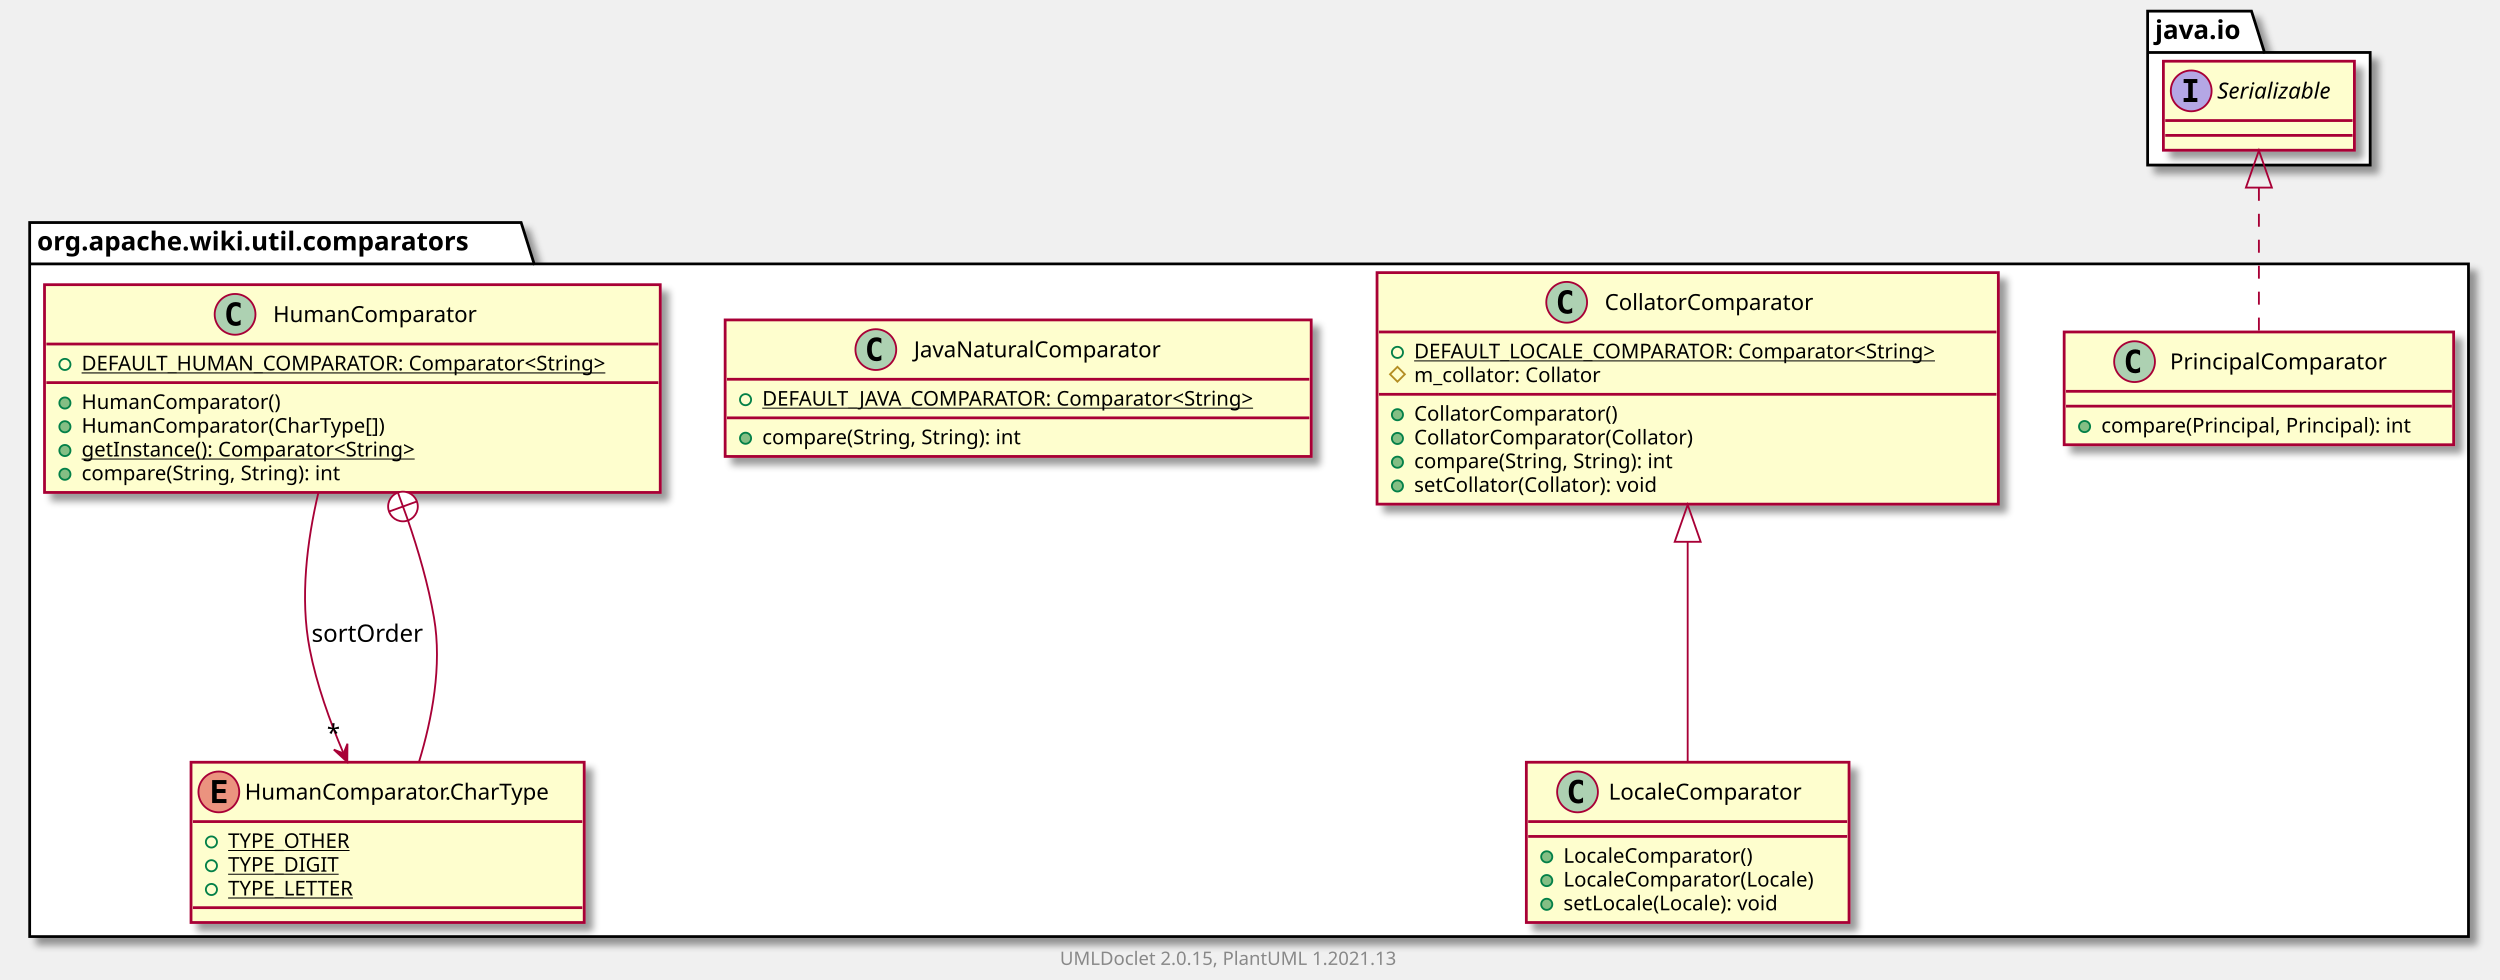
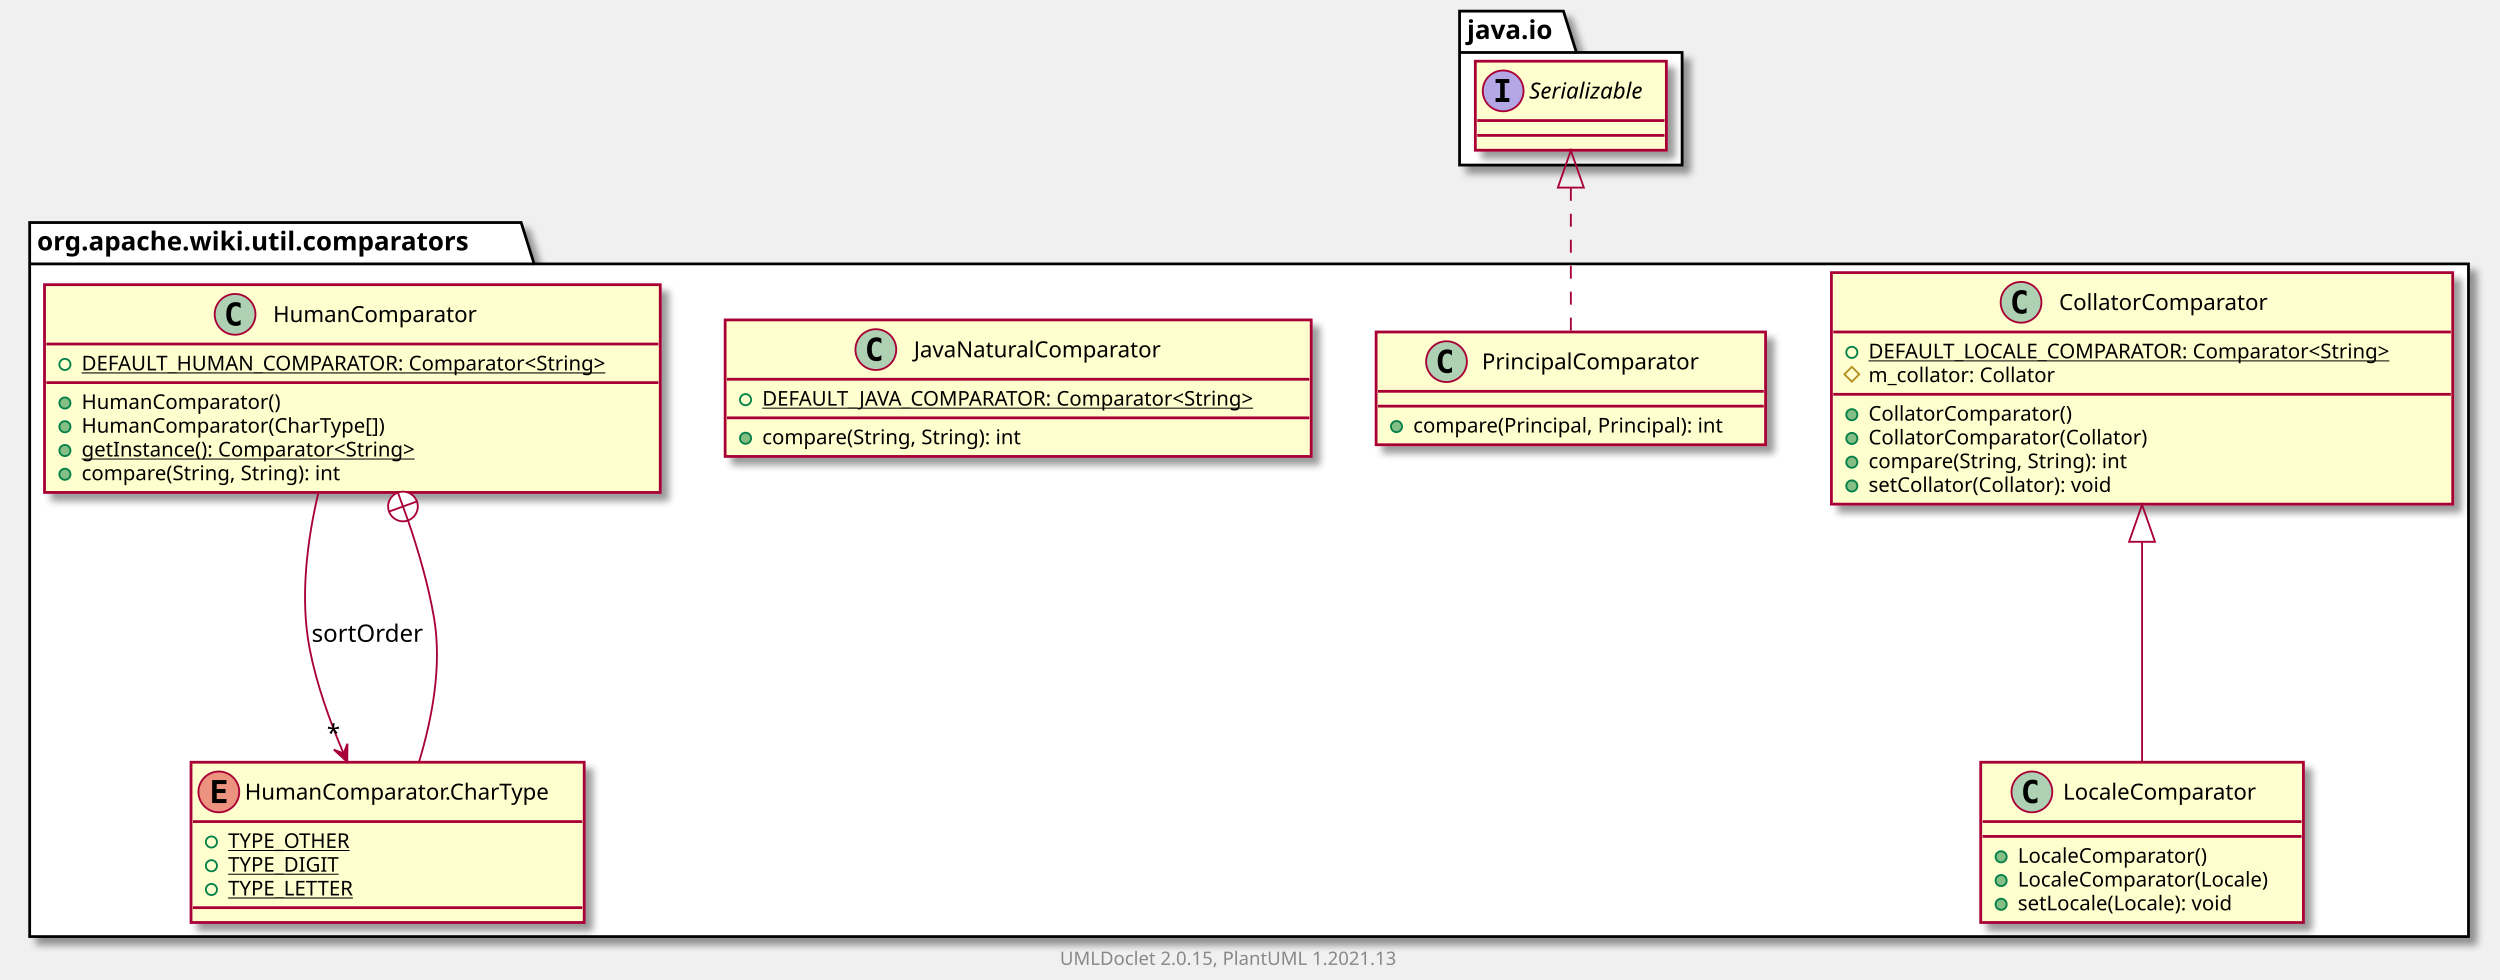
<svg xmlns="http://www.w3.org/2000/svg" xmlns:xlink="http://www.w3.org/1999/xlink" contentScriptType="application/ecmascript" contentStyleType="text/css" height="528px" preserveAspectRatio="none" style="width:1348px;height:528px;background:#FFFFFF;" version="1.1" viewBox="0 0 1348 528" width="1348px" zoomAndPan="magnify">
  <defs>
-     <filter height="300%" id="f1hjfgpw54k28e" width="300%" x="-1" y="-1">
+     <filter height="300%" id="fh57cmmymm6mu" width="300%" x="-1" y="-1">
      <feGaussianBlur result="blurOut" stdDeviation="2.0" />
      <feColorMatrix in="blurOut" result="blurOut2" type="matrix" values="0 0 0 0 0 0 0 0 0 0 0 0 0 0 0 0 0 0 .4 0" />
      <feOffset dx="4.0" dy="4.0" in="blurOut2" result="blurOut3" />
      <feBlend in="SourceGraphic" in2="blurOut3" mode="normal" />
    </filter>
  </defs>
  <g>
-     <polygon fill="#FFFFFF" filter="url(#f1hjfgpw54k28e)" points="16,120,281,120,288,142.297,1331,142.297,1331,505,16,505,16,120" style="stroke:#000000;stroke-width:1.5;" />
+     <polygon fill="#FFFFFF" filter="url(#fh57cmmymm6mu)" points="16,120,281,120,288,142.297,1331,142.297,1331,505,16,505,16,120" style="stroke:#000000;stroke-width:1.5;" />
    <line style="stroke:#000000;stroke-width:1.5;" x1="16" x2="288" y1="142.297" y2="142.297" />
    <text fill="#000000" font-family="sans-serif" font-size="14" font-weight="bold" lengthAdjust="spacing" textLength="259" x="20" y="134.995">org.apache.wiki.util.comparators</text>
-     <polygon fill="#FFFFFF" filter="url(#f1hjfgpw54k28e)" points="1158,6,1214,6,1221,28.297,1278,28.297,1278,89,1158,89,1158,6" style="stroke:#000000;stroke-width:1.5;" />
-     <line style="stroke:#000000;stroke-width:1.5;" x1="1158" x2="1221" y1="28.297" y2="28.297" />
-     <text fill="#000000" font-family="sans-serif" font-size="14" font-weight="bold" lengthAdjust="spacing" textLength="50" x="1162" y="20.995">java.io</text>
+     <polygon fill="#FFFFFF" filter="url(#fh57cmmymm6mu)" points="787,6,843,6,850,28.297,907,28.297,907,89,787,89,787,6" style="stroke:#000000;stroke-width:1.5;" />
+     <line style="stroke:#000000;stroke-width:1.5;" x1="787" x2="850" y1="28.297" y2="28.297" />
+     <text fill="#000000" font-family="sans-serif" font-size="14" font-weight="bold" lengthAdjust="spacing" textLength="50" x="791" y="20.995">java.io</text>
+     <a href="CollatorComparator.html" target="_top" title="CollatorComparator.html" xlink:actuate="onRequest" xlink:href="CollatorComparator.html" xlink:show="new" xlink:title="CollatorComparator.html" xlink:type="simple">
+       <rect codeLine="3" fill="#FEFECE" filter="url(#fh57cmmymm6mu)" height="124.828" id="org.apache.wiki.util.comparators.CollatorComparator" style="stroke:#A80036;stroke-width:1.5;" width="335" x="987.5" y="147" />
+       <ellipse cx="1089.75" cy="163" fill="#ADD1B2" rx="11" ry="11" style="stroke:#A80036;stroke-width:1.0;" />
+       <path d="M1092.719,168.641 Q1092.141,168.938 1091.5,169.078 Q1090.859,169.234 1090.156,169.234 Q1087.656,169.234 1086.328,167.594 Q1085.016,165.938 1085.016,162.812 Q1085.016,159.688 1086.328,158.031 Q1087.656,156.375 1090.156,156.375 Q1090.859,156.375 1091.5,156.531 Q1092.156,156.688 1092.719,156.984 L1092.719,159.703 Q1092.094,159.125 1091.5,158.859 Q1090.906,158.578 1090.281,158.578 Q1088.938,158.578 1088.25,159.656 Q1087.562,160.719 1087.562,162.812 Q1087.562,164.906 1088.25,165.984 Q1088.938,167.047 1090.281,167.047 Q1090.906,167.047 1091.5,166.781 Q1092.094,166.5 1092.719,165.922 L1092.719,168.641 Z " fill="#000000" />
+       <text fill="#000000" font-family="sans-serif" font-size="12" lengthAdjust="spacing" textLength="122" x="1110.25" y="167.154">CollatorComparator</text>
+       <line style="stroke:#A80036;stroke-width:1.5;" x1="988.5" x2="1321.5" y1="179" y2="179" />
+       <ellipse cx="998.5" cy="190" rx="3" ry="3" style="stroke:#038048;stroke-width:1.0;fill:none;" />
+       <text fill="#000000" font-family="sans-serif" font-size="11" lengthAdjust="spacing" text-decoration="underline" textLength="309" x="1007.5" y="193.21">DEFAULT_LOCALE_COMPARATOR: Comparator&lt;String&gt;</text>
+       <polygon fill="none" points="998.5,197.805,1002.5,201.805,998.5,205.805,994.5,201.805" style="stroke:#B38D22;stroke-width:1.0;" />
+       <text fill="#000000" font-family="sans-serif" font-size="11" lengthAdjust="spacing" textLength="111" x="1007.5" y="206.015">m_collator: Collator</text>
+       <line style="stroke:#A80036;stroke-width:1.5;" x1="988.5" x2="1321.5" y1="212.609" y2="212.609" />
+       <ellipse cx="998.5" cy="223.609" fill="#84BE84" rx="3" ry="3" style="stroke:#038048;stroke-width:1.0;" />
+       <text fill="#000000" font-family="sans-serif" font-size="11" lengthAdjust="spacing" textLength="120" x="1007.5" y="226.82">CollatorComparator()</text>
+       <ellipse cx="998.5" cy="236.414" fill="#84BE84" rx="3" ry="3" style="stroke:#038048;stroke-width:1.0;" />
+       <text fill="#000000" font-family="sans-serif" font-size="11" lengthAdjust="spacing" textLength="164" x="1007.5" y="239.625">CollatorComparator(Collator)</text>
+       <ellipse cx="998.5" cy="249.219" fill="#84BE84" rx="3" ry="3" style="stroke:#038048;stroke-width:1.0;" />
+       <text fill="#000000" font-family="sans-serif" font-size="11" lengthAdjust="spacing" textLength="156" x="1007.5" y="252.429">compare(String, String): int</text>
+       <ellipse cx="998.5" cy="262.023" fill="#84BE84" rx="3" ry="3" style="stroke:#038048;stroke-width:1.0;" />
+       <text fill="#000000" font-family="sans-serif" font-size="11" lengthAdjust="spacing" textLength="145" x="1007.5" y="265.234">setCollator(Collator): void</text>
+     </a>
    <a href="PrincipalComparator.html" target="_top" title="PrincipalComparator.html" xlink:actuate="onRequest" xlink:href="PrincipalComparator.html" xlink:show="new" xlink:title="PrincipalComparator.html" xlink:type="simple">
-       <rect codeLine="3" fill="#FEFECE" filter="url(#f1hjfgpw54k28e)" height="60.805" id="org.apache.wiki.util.comparators.PrincipalComparator" style="stroke:#A80036;stroke-width:1.5;" width="210" x="1113" y="179" />
-       <ellipse cx="1150.95" cy="195" fill="#ADD1B2" rx="11" ry="11" style="stroke:#A80036;stroke-width:1.0;" />
-       <path d="M1153.919,200.641 Q1153.341,200.938 1152.7,201.078 Q1152.059,201.234 1151.356,201.234 Q1148.856,201.234 1147.528,199.594 Q1146.216,197.938 1146.216,194.812 Q1146.216,191.688 1147.528,190.031 Q1148.856,188.375 1151.356,188.375 Q1152.059,188.375 1152.7,188.531 Q1153.356,188.688 1153.919,188.984 L1153.919,191.703 Q1153.294,191.125 1152.7,190.859 Q1152.106,190.578 1151.481,190.578 Q1150.138,190.578 1149.45,191.656 Q1148.763,192.719 1148.763,194.812 Q1148.763,196.906 1149.45,197.984 Q1150.138,199.047 1151.481,199.047 Q1152.106,199.047 1152.7,198.781 Q1153.294,198.5 1153.919,197.922 L1153.919,200.641 Z " fill="#000000" />
-       <text fill="#000000" font-family="sans-serif" font-size="12" lengthAdjust="spacing" textLength="127" x="1170.05" y="199.154">PrincipalComparator</text>
-       <line style="stroke:#A80036;stroke-width:1.5;" x1="1114" x2="1322" y1="211" y2="211" />
-       <line style="stroke:#A80036;stroke-width:1.5;" x1="1114" x2="1322" y1="219" y2="219" />
-       <ellipse cx="1124" cy="230" fill="#84BE84" rx="3" ry="3" style="stroke:#038048;stroke-width:1.0;" />
-       <text fill="#000000" font-family="sans-serif" font-size="11" lengthAdjust="spacing" textLength="184" x="1133" y="233.21">compare(Principal, Principal): int</text>
+       <rect codeLine="12" fill="#FEFECE" filter="url(#fh57cmmymm6mu)" height="60.805" id="org.apache.wiki.util.comparators.PrincipalComparator" style="stroke:#A80036;stroke-width:1.5;" width="210" x="742" y="179" />
+       <ellipse cx="779.95" cy="195" fill="#ADD1B2" rx="11" ry="11" style="stroke:#A80036;stroke-width:1.0;" />
+       <path d="M782.919,200.641 Q782.341,200.938 781.7,201.078 Q781.059,201.234 780.356,201.234 Q777.856,201.234 776.528,199.594 Q775.216,197.938 775.216,194.812 Q775.216,191.688 776.528,190.031 Q777.856,188.375 780.356,188.375 Q781.059,188.375 781.7,188.531 Q782.356,188.688 782.919,188.984 L782.919,191.703 Q782.294,191.125 781.7,190.859 Q781.106,190.578 780.481,190.578 Q779.138,190.578 778.45,191.656 Q777.763,192.719 777.763,194.812 Q777.763,196.906 778.45,197.984 Q779.138,199.047 780.481,199.047 Q781.106,199.047 781.7,198.781 Q782.294,198.5 782.919,197.922 L782.919,200.641 Z " fill="#000000" />
+       <text fill="#000000" font-family="sans-serif" font-size="12" lengthAdjust="spacing" textLength="127" x="799.05" y="199.154">PrincipalComparator</text>
+       <line style="stroke:#A80036;stroke-width:1.5;" x1="743" x2="951" y1="211" y2="211" />
+       <line style="stroke:#A80036;stroke-width:1.5;" x1="743" x2="951" y1="219" y2="219" />
+       <ellipse cx="753" cy="230" fill="#84BE84" rx="3" ry="3" style="stroke:#038048;stroke-width:1.0;" />
+       <text fill="#000000" font-family="sans-serif" font-size="11" lengthAdjust="spacing" textLength="184" x="762" y="233.21">compare(Principal, Principal): int</text>
    </a>
-     <a href="CollatorComparator.html" target="_top" title="CollatorComparator.html" xlink:actuate="onRequest" xlink:href="CollatorComparator.html" xlink:show="new" xlink:title="CollatorComparator.html" xlink:type="simple">
-       <rect codeLine="7" fill="#FEFECE" filter="url(#f1hjfgpw54k28e)" height="124.828" id="org.apache.wiki.util.comparators.CollatorComparator" style="stroke:#A80036;stroke-width:1.5;" width="335" x="742.5" y="147" />
-       <ellipse cx="844.75" cy="163" fill="#ADD1B2" rx="11" ry="11" style="stroke:#A80036;stroke-width:1.0;" />
-       <path d="M847.719,168.641 Q847.141,168.938 846.5,169.078 Q845.859,169.234 845.156,169.234 Q842.656,169.234 841.328,167.594 Q840.016,165.938 840.016,162.812 Q840.016,159.688 841.328,158.031 Q842.656,156.375 845.156,156.375 Q845.859,156.375 846.5,156.531 Q847.156,156.688 847.719,156.984 L847.719,159.703 Q847.094,159.125 846.5,158.859 Q845.906,158.578 845.281,158.578 Q843.938,158.578 843.25,159.656 Q842.562,160.719 842.562,162.812 Q842.562,164.906 843.25,165.984 Q843.938,167.047 845.281,167.047 Q845.906,167.047 846.5,166.781 Q847.094,166.5 847.719,165.922 L847.719,168.641 Z " fill="#000000" />
-       <text fill="#000000" font-family="sans-serif" font-size="12" lengthAdjust="spacing" textLength="122" x="865.25" y="167.154">CollatorComparator</text>
-       <line style="stroke:#A80036;stroke-width:1.5;" x1="743.5" x2="1076.5" y1="179" y2="179" />
-       <ellipse cx="753.5" cy="190" rx="3" ry="3" style="stroke:#038048;stroke-width:1.0;fill:none;" />
-       <text fill="#000000" font-family="sans-serif" font-size="11" lengthAdjust="spacing" text-decoration="underline" textLength="309" x="762.5" y="193.21">DEFAULT_LOCALE_COMPARATOR: Comparator&lt;String&gt;</text>
-       <polygon fill="none" points="753.5,197.805,757.5,201.805,753.5,205.805,749.5,201.805" style="stroke:#B38D22;stroke-width:1.0;" />
-       <text fill="#000000" font-family="sans-serif" font-size="11" lengthAdjust="spacing" textLength="111" x="762.5" y="206.015">m_collator: Collator</text>
-       <line style="stroke:#A80036;stroke-width:1.5;" x1="743.5" x2="1076.5" y1="212.609" y2="212.609" />
-       <ellipse cx="753.5" cy="223.609" fill="#84BE84" rx="3" ry="3" style="stroke:#038048;stroke-width:1.0;" />
-       <text fill="#000000" font-family="sans-serif" font-size="11" lengthAdjust="spacing" textLength="120" x="762.5" y="226.82">CollatorComparator()</text>
-       <ellipse cx="753.5" cy="236.414" fill="#84BE84" rx="3" ry="3" style="stroke:#038048;stroke-width:1.0;" />
-       <text fill="#000000" font-family="sans-serif" font-size="11" lengthAdjust="spacing" textLength="164" x="762.5" y="239.625">CollatorComparator(Collator)</text>
-       <ellipse cx="753.5" cy="249.219" fill="#84BE84" rx="3" ry="3" style="stroke:#038048;stroke-width:1.0;" />
-       <text fill="#000000" font-family="sans-serif" font-size="11" lengthAdjust="spacing" textLength="156" x="762.5" y="252.429">compare(String, String): int</text>
-       <ellipse cx="753.5" cy="262.023" fill="#84BE84" rx="3" ry="3" style="stroke:#038048;stroke-width:1.0;" />
-       <text fill="#000000" font-family="sans-serif" font-size="11" lengthAdjust="spacing" textLength="145" x="762.5" y="265.234">setCollator(Collator): void</text>
+     <a href="LocaleComparator.html" target="_top" title="LocaleComparator.html" xlink:actuate="onRequest" xlink:href="LocaleComparator.html" xlink:show="new" xlink:title="LocaleComparator.html" xlink:type="simple">
+       <rect codeLine="16" fill="#FEFECE" filter="url(#fh57cmmymm6mu)" height="86.414" id="org.apache.wiki.util.comparators.LocaleComparator" style="stroke:#A80036;stroke-width:1.5;" width="174" x="1068" y="411" />
+       <ellipse cx="1095.6" cy="427" fill="#ADD1B2" rx="11" ry="11" style="stroke:#A80036;stroke-width:1.0;" />
+       <path d="M1098.569,432.641 Q1097.991,432.938 1097.35,433.078 Q1096.709,433.234 1096.006,433.234 Q1093.506,433.234 1092.178,431.594 Q1090.866,429.938 1090.866,426.812 Q1090.866,423.688 1092.178,422.031 Q1093.506,420.375 1096.006,420.375 Q1096.709,420.375 1097.35,420.531 Q1098.006,420.688 1098.569,420.984 L1098.569,423.703 Q1097.944,423.125 1097.35,422.859 Q1096.756,422.578 1096.131,422.578 Q1094.787,422.578 1094.1,423.656 Q1093.412,424.719 1093.412,426.812 Q1093.412,428.906 1094.1,429.984 Q1094.787,431.047 1096.131,431.047 Q1096.756,431.047 1097.35,430.781 Q1097.944,430.5 1098.569,429.922 L1098.569,432.641 Z " fill="#000000" />
+       <text fill="#000000" font-family="sans-serif" font-size="12" lengthAdjust="spacing" textLength="114" x="1112.4" y="431.154">LocaleComparator</text>
+       <line style="stroke:#A80036;stroke-width:1.5;" x1="1069" x2="1241" y1="443" y2="443" />
+       <line style="stroke:#A80036;stroke-width:1.5;" x1="1069" x2="1241" y1="451" y2="451" />
+       <ellipse cx="1079" cy="462" fill="#84BE84" rx="3" ry="3" style="stroke:#038048;stroke-width:1.0;" />
+       <text fill="#000000" font-family="sans-serif" font-size="11" lengthAdjust="spacing" textLength="112" x="1088" y="465.21">LocaleComparator()</text>
+       <ellipse cx="1079" cy="474.805" fill="#84BE84" rx="3" ry="3" style="stroke:#038048;stroke-width:1.0;" />
+       <text fill="#000000" font-family="sans-serif" font-size="11" lengthAdjust="spacing" textLength="148" x="1088" y="478.015">LocaleComparator(Locale)</text>
+       <ellipse cx="1079" cy="487.609" fill="#84BE84" rx="3" ry="3" style="stroke:#038048;stroke-width:1.0;" />
+       <text fill="#000000" font-family="sans-serif" font-size="11" lengthAdjust="spacing" textLength="129" x="1088" y="490.82">setLocale(Locale): void</text>
    </a>
    <a href="JavaNaturalComparator.html" target="_top" title="JavaNaturalComparator.html" xlink:actuate="onRequest" xlink:href="JavaNaturalComparator.html" xlink:show="new" xlink:title="JavaNaturalComparator.html" xlink:type="simple">
-       <rect codeLine="16" fill="#FEFECE" filter="url(#f1hjfgpw54k28e)" height="73.609" id="org.apache.wiki.util.comparators.JavaNaturalComparator" style="stroke:#A80036;stroke-width:1.5;" width="316" x="391" y="172.5" />
+       <rect codeLine="22" fill="#FEFECE" filter="url(#fh57cmmymm6mu)" height="73.609" id="org.apache.wiki.util.comparators.JavaNaturalComparator" style="stroke:#A80036;stroke-width:1.5;" width="316" x="391" y="172.5" />
      <ellipse cx="472.25" cy="188.5" fill="#ADD1B2" rx="11" ry="11" style="stroke:#A80036;stroke-width:1.0;" />
      <path d="M475.219,194.141 Q474.641,194.438 474,194.578 Q473.359,194.734 472.656,194.734 Q470.156,194.734 468.828,193.094 Q467.516,191.438 467.516,188.312 Q467.516,185.188 468.828,183.531 Q470.156,181.875 472.656,181.875 Q473.359,181.875 474,182.031 Q474.656,182.188 475.219,182.484 L475.219,185.203 Q474.594,184.625 474,184.359 Q473.406,184.078 472.781,184.078 Q471.438,184.078 470.75,185.156 Q470.062,186.219 470.062,188.312 Q470.062,190.406 470.75,191.484 Q471.438,192.547 472.781,192.547 Q473.406,192.547 474,192.281 Q474.594,192 475.219,191.422 L475.219,194.141 Z " fill="#000000" />
      <text fill="#000000" font-family="sans-serif" font-size="12" lengthAdjust="spacing" textLength="145" x="492.75" y="192.654">JavaNaturalComparator</text>
      <line style="stroke:#A80036;stroke-width:1.5;" x1="392" x2="706" y1="204.5" y2="204.5" />
      <ellipse cx="402" cy="215.5" rx="3" ry="3" style="stroke:#038048;stroke-width:1.0;fill:none;" />
      <text fill="#000000" font-family="sans-serif" font-size="11" lengthAdjust="spacing" text-decoration="underline" textLength="290" x="411" y="218.71">DEFAULT_JAVA_COMPARATOR: Comparator&lt;String&gt;</text>
      <line style="stroke:#A80036;stroke-width:1.5;" x1="392" x2="706" y1="225.305" y2="225.305" />
      <ellipse cx="402" cy="236.305" fill="#84BE84" rx="3" ry="3" style="stroke:#038048;stroke-width:1.0;" />
      <text fill="#000000" font-family="sans-serif" font-size="11" lengthAdjust="spacing" textLength="156" x="411" y="239.515">compare(String, String): int</text>
    </a>
-     <a href="LocaleComparator.html" target="_top" title="LocaleComparator.html" xlink:actuate="onRequest" xlink:href="LocaleComparator.html" xlink:show="new" xlink:title="LocaleComparator.html" xlink:type="simple">
-       <rect codeLine="21" fill="#FEFECE" filter="url(#f1hjfgpw54k28e)" height="86.414" id="org.apache.wiki.util.comparators.LocaleComparator" style="stroke:#A80036;stroke-width:1.5;" width="174" x="823" y="411" />
-       <ellipse cx="850.6" cy="427" fill="#ADD1B2" rx="11" ry="11" style="stroke:#A80036;stroke-width:1.0;" />
-       <path d="M853.569,432.641 Q852.991,432.938 852.35,433.078 Q851.709,433.234 851.006,433.234 Q848.506,433.234 847.178,431.594 Q845.866,429.938 845.866,426.812 Q845.866,423.688 847.178,422.031 Q848.506,420.375 851.006,420.375 Q851.709,420.375 852.35,420.531 Q853.006,420.688 853.569,420.984 L853.569,423.703 Q852.944,423.125 852.35,422.859 Q851.756,422.578 851.131,422.578 Q849.788,422.578 849.1,423.656 Q848.413,424.719 848.413,426.812 Q848.413,428.906 849.1,429.984 Q849.788,431.047 851.131,431.047 Q851.756,431.047 852.35,430.781 Q852.944,430.5 853.569,429.922 L853.569,432.641 Z " fill="#000000" />
-       <text fill="#000000" font-family="sans-serif" font-size="12" lengthAdjust="spacing" textLength="114" x="867.4" y="431.154">LocaleComparator</text>
-       <line style="stroke:#A80036;stroke-width:1.5;" x1="824" x2="996" y1="443" y2="443" />
-       <line style="stroke:#A80036;stroke-width:1.5;" x1="824" x2="996" y1="451" y2="451" />
-       <ellipse cx="834" cy="462" fill="#84BE84" rx="3" ry="3" style="stroke:#038048;stroke-width:1.0;" />
-       <text fill="#000000" font-family="sans-serif" font-size="11" lengthAdjust="spacing" textLength="112" x="843" y="465.21">LocaleComparator()</text>
-       <ellipse cx="834" cy="474.805" fill="#84BE84" rx="3" ry="3" style="stroke:#038048;stroke-width:1.0;" />
-       <text fill="#000000" font-family="sans-serif" font-size="11" lengthAdjust="spacing" textLength="148" x="843" y="478.015">LocaleComparator(Locale)</text>
-       <ellipse cx="834" cy="487.609" fill="#84BE84" rx="3" ry="3" style="stroke:#038048;stroke-width:1.0;" />
-       <text fill="#000000" font-family="sans-serif" font-size="11" lengthAdjust="spacing" textLength="129" x="843" y="490.82">setLocale(Locale): void</text>
-     </a>
    <a href="HumanComparator.html" target="_top" title="HumanComparator.html" xlink:actuate="onRequest" xlink:href="HumanComparator.html" xlink:show="new" xlink:title="HumanComparator.html" xlink:type="simple">
-       <rect codeLine="27" fill="#FEFECE" filter="url(#f1hjfgpw54k28e)" height="112.023" id="org.apache.wiki.util.comparators.HumanComparator" style="stroke:#A80036;stroke-width:1.5;" width="332" x="24" y="153.5" />
+       <rect codeLine="27" fill="#FEFECE" filter="url(#fh57cmmymm6mu)" height="112.023" id="org.apache.wiki.util.comparators.HumanComparator" style="stroke:#A80036;stroke-width:1.5;" width="332" x="24" y="153.5" />
      <ellipse cx="126.75" cy="169.5" fill="#ADD1B2" rx="11" ry="11" style="stroke:#A80036;stroke-width:1.0;" />
      <path d="M129.719,175.141 Q129.141,175.438 128.5,175.578 Q127.859,175.734 127.156,175.734 Q124.656,175.734 123.328,174.094 Q122.016,172.438 122.016,169.312 Q122.016,166.188 123.328,164.531 Q124.656,162.875 127.156,162.875 Q127.859,162.875 128.5,163.031 Q129.156,163.188 129.719,163.484 L129.719,166.203 Q129.094,165.625 128.5,165.359 Q127.906,165.078 127.281,165.078 Q125.938,165.078 125.25,166.156 Q124.562,167.219 124.562,169.312 Q124.562,171.406 125.25,172.484 Q125.938,173.547 127.281,173.547 Q127.906,173.547 128.5,173.281 Q129.094,173 129.719,172.422 L129.719,175.141 Z " fill="#000000" />
      <text fill="#000000" font-family="sans-serif" font-size="12" lengthAdjust="spacing" textLength="118" x="147.25" y="173.654">HumanComparator</text>
      <line style="stroke:#A80036;stroke-width:1.5;" x1="25" x2="355" y1="185.5" y2="185.5" />
      <ellipse cx="35" cy="196.5" rx="3" ry="3" style="stroke:#038048;stroke-width:1.0;fill:none;" />
      <text fill="#000000" font-family="sans-serif" font-size="11" lengthAdjust="spacing" text-decoration="underline" textLength="306" x="44" y="199.71">DEFAULT_HUMAN_COMPARATOR: Comparator&lt;String&gt;</text>
      <line style="stroke:#A80036;stroke-width:1.5;" x1="25" x2="355" y1="206.305" y2="206.305" />
      <ellipse cx="35" cy="217.305" fill="#84BE84" rx="3" ry="3" style="stroke:#038048;stroke-width:1.0;" />
      <text fill="#000000" font-family="sans-serif" font-size="11" lengthAdjust="spacing" textLength="116" x="44" y="220.515">HumanComparator()</text>
      <ellipse cx="35" cy="230.109" fill="#84BE84" rx="3" ry="3" style="stroke:#038048;stroke-width:1.0;" />
      <text fill="#000000" font-family="sans-serif" font-size="11" lengthAdjust="spacing" textLength="178" x="44" y="233.32">HumanComparator(CharType[])</text>
      <ellipse cx="35" cy="242.914" fill="#84BE84" rx="3" ry="3" style="stroke:#038048;stroke-width:1.0;" />
      <text fill="#000000" font-family="sans-serif" font-size="11" lengthAdjust="spacing" text-decoration="underline" textLength="202" x="44" y="246.125">getInstance(): Comparator&lt;String&gt;</text>
      <ellipse cx="35" cy="255.719" fill="#84BE84" rx="3" ry="3" style="stroke:#038048;stroke-width:1.0;" />
      <text fill="#000000" font-family="sans-serif" font-size="11" lengthAdjust="spacing" textLength="156" x="44" y="258.929">compare(String, String): int</text>
    </a>
    <a href="HumanComparator.CharType.html" target="_top" title="HumanComparator.CharType.html" xlink:actuate="onRequest" xlink:href="HumanComparator.CharType.html" xlink:show="new" xlink:title="HumanComparator.CharType.html" xlink:type="simple">
-       <rect codeLine="35" fill="#FEFECE" filter="url(#f1hjfgpw54k28e)" height="86.414" id="org.apache.wiki.util.comparators.HumanComparator.CharType" style="stroke:#A80036;stroke-width:1.5;" width="212" x="103" y="411" />
+       <rect codeLine="35" fill="#FEFECE" filter="url(#fh57cmmymm6mu)" height="86.414" id="org.apache.wiki.util.comparators.HumanComparator.CharType" style="stroke:#A80036;stroke-width:1.5;" width="212" x="103" y="411" />
      <ellipse cx="118" cy="427" fill="#EB937F" rx="11" ry="11" style="stroke:#A80036;stroke-width:1.0;" />
      <path d="M122.109,433 L114.391,433 L114.391,420.609 L122.109,420.609 L122.109,422.766 L116.844,422.766 L116.844,425.438 L121.609,425.438 L121.609,427.594 L116.844,427.594 L116.844,430.844 L122.109,430.844 L122.109,433 Z " fill="#000000" />
      <text fill="#000000" font-family="sans-serif" font-size="12" lengthAdjust="spacing" textLength="180" x="132" y="431.154">HumanComparator.CharType</text>
      <line style="stroke:#A80036;stroke-width:1.5;" x1="104" x2="314" y1="443" y2="443" />
      <ellipse cx="114" cy="454" rx="3" ry="3" style="stroke:#038048;stroke-width:1.0;fill:none;" />
      <text fill="#000000" font-family="sans-serif" font-size="11" lengthAdjust="spacing" text-decoration="underline" textLength="72" x="123" y="457.21">TYPE_OTHER</text>
      <ellipse cx="114" cy="466.805" rx="3" ry="3" style="stroke:#038048;stroke-width:1.0;fill:none;" />
      <text fill="#000000" font-family="sans-serif" font-size="11" lengthAdjust="spacing" text-decoration="underline" textLength="64" x="123" y="470.015">TYPE_DIGIT</text>
      <ellipse cx="114" cy="479.609" rx="3" ry="3" style="stroke:#038048;stroke-width:1.0;fill:none;" />
      <text fill="#000000" font-family="sans-serif" font-size="11" lengthAdjust="spacing" text-decoration="underline" textLength="75" x="123" y="482.82">TYPE_LETTER</text>
      <line style="stroke:#A80036;stroke-width:1.5;" x1="104" x2="314" y1="489.414" y2="489.414" />
    </a>
-     <rect codeLine="48" fill="#FEFECE" filter="url(#f1hjfgpw54k28e)" height="48" id="java.io.Serializable" style="stroke:#A80036;stroke-width:1.5;" width="103" x="1166.5" y="33" />
-     <ellipse cx="1181.5" cy="49" fill="#B4A7E5" rx="11" ry="11" style="stroke:#A80036;stroke-width:1.0;" />
-     <path d="M1177.422,44.766 L1177.422,42.609 L1184.812,42.609 L1184.812,44.766 L1182.344,44.766 L1182.344,52.844 L1184.812,52.844 L1184.812,55 L1177.422,55 L1177.422,52.844 L1179.891,52.844 L1179.891,44.766 L1177.422,44.766 Z " fill="#000000" />
-     <text fill="#000000" font-family="sans-serif" font-size="12" font-style="italic" lengthAdjust="spacing" textLength="71" x="1195.5" y="53.154">Serializable</text>
-     <line style="stroke:#A80036;stroke-width:1.5;" x1="1167.5" x2="1268.5" y1="65" y2="65" />
-     <line style="stroke:#A80036;stroke-width:1.5;" x1="1167.5" x2="1268.5" y1="73" y2="73" />
-     <path codeLine="41" d="M1218,101.267 C1218,126.165 1218,156.618 1218,178.872 " fill="none" id="java.io.Serializable-backto-org.apache.wiki.util.comparators.PrincipalComparator" style="stroke:#A80036;stroke-width:1.0;stroke-dasharray:7.0,7.0;" />
-     <polygon fill="none" points="1211,101.164,1218,81.164,1225,101.164,1211,101.164" style="stroke:#A80036;stroke-width:1.0;" />
-     <path codeLine="42" d="M910,292.266 C910,332.023 910,378.022 910,410.776 " fill="none" id="org.apache.wiki.util.comparators.CollatorComparator-backto-org.apache.wiki.util.comparators.LocaleComparator" style="stroke:#A80036;stroke-width:1.0;" />
-     <polygon fill="none" points="903,292.147,910,272.147,917,292.147,903,292.147" style="stroke:#A80036;stroke-width:1.0;" />
+     <rect codeLine="48" fill="#FEFECE" filter="url(#fh57cmmymm6mu)" height="48" id="java.io.Serializable" style="stroke:#A80036;stroke-width:1.5;" width="103" x="795.5" y="33" />
+     <ellipse cx="810.5" cy="49" fill="#B4A7E5" rx="11" ry="11" style="stroke:#A80036;stroke-width:1.0;" />
+     <path d="M806.422,44.766 L806.422,42.609 L813.812,42.609 L813.812,44.766 L811.344,44.766 L811.344,52.844 L813.812,52.844 L813.812,55 L806.422,55 L806.422,52.844 L808.891,52.844 L808.891,44.766 L806.422,44.766 Z " fill="#000000" />
+     <text fill="#000000" font-family="sans-serif" font-size="12" font-style="italic" lengthAdjust="spacing" textLength="71" x="824.5" y="53.154">Serializable</text>
+     <line style="stroke:#A80036;stroke-width:1.5;" x1="796.5" x2="897.5" y1="65" y2="65" />
+     <line style="stroke:#A80036;stroke-width:1.5;" x1="796.5" x2="897.5" y1="73" y2="73" />
+     <path codeLine="41" d="M847,101.267 C847,126.165 847,156.618 847,178.872 " fill="none" id="java.io.Serializable-backto-org.apache.wiki.util.comparators.PrincipalComparator" style="stroke:#A80036;stroke-width:1.0;stroke-dasharray:7.0,7.0;" />
+     <polygon fill="none" points="840,101.164,847,81.164,854,101.164,840,101.164" style="stroke:#A80036;stroke-width:1.0;" />
+     <path codeLine="42" d="M1155,292.266 C1155,332.023 1155,378.022 1155,410.776 " fill="none" id="org.apache.wiki.util.comparators.CollatorComparator-backto-org.apache.wiki.util.comparators.LocaleComparator" style="stroke:#A80036;stroke-width:1.0;" />
+     <polygon fill="none" points="1148,292.147,1155,272.147,1162,292.147,1148,292.147" style="stroke:#A80036;stroke-width:1.0;" />
    <path codeLine="43" d="M171.66,265.698 C165.599,291.453 161.626,322.34 167,350 C170.683,368.957 177.816,388.835 185.173,406.075 " fill="none" id="org.apache.wiki.util.comparators.HumanComparator-to-org.apache.wiki.util.comparators.HumanComparator.CharType" style="stroke:#A80036;stroke-width:1.0;" />
    <polygon fill="#A80036" points="187.252,410.864,187.338,401.016,185.261,406.277,180,404.2,187.252,410.864" style="stroke:#A80036;stroke-width:1.0;" />
    <text fill="#000000" font-family="sans-serif" font-size="13" lengthAdjust="spacing" textLength="61" x="168" y="346.067">sortOrder</text>
    <text fill="#000000" font-family="sans-serif" font-size="13" lengthAdjust="spacing" textLength="7" x="176.228" y="399.839">*</text>
    <path codeLine="44" d="M219.735,279.884 C225.642,296.967 230.957,315.391 234,333 C238.475,358.893 232.943,387.712 225.956,410.728 " fill="none" id="org.apache.wiki.util.comparators.HumanComparator-backto-org.apache.wiki.util.comparators.HumanComparator.CharType" style="stroke:#A80036;stroke-width:1.0;" />
    <ellipse cx="217.278" cy="273.106" fill="#FFFFFF" rx="8" ry="8" style="stroke:#A80036;stroke-width:1.0;" />
    <line style="stroke:#A80036;stroke-width:1.0;" x1="220.004" x2="214.552" y1="280.627" y2="265.585" />
    <line style="stroke:#A80036;stroke-width:1.0;" x1="209.757" x2="224.799" y1="275.832" y2="270.38" />
    <text fill="#888888" font-family="sans-serif" font-size="10" lengthAdjust="spacing" textLength="192" x="571.5" y="520.282">UMLDoclet 2.0.15, PlantUML 1.2021.13</text>
  </g>
</svg>
